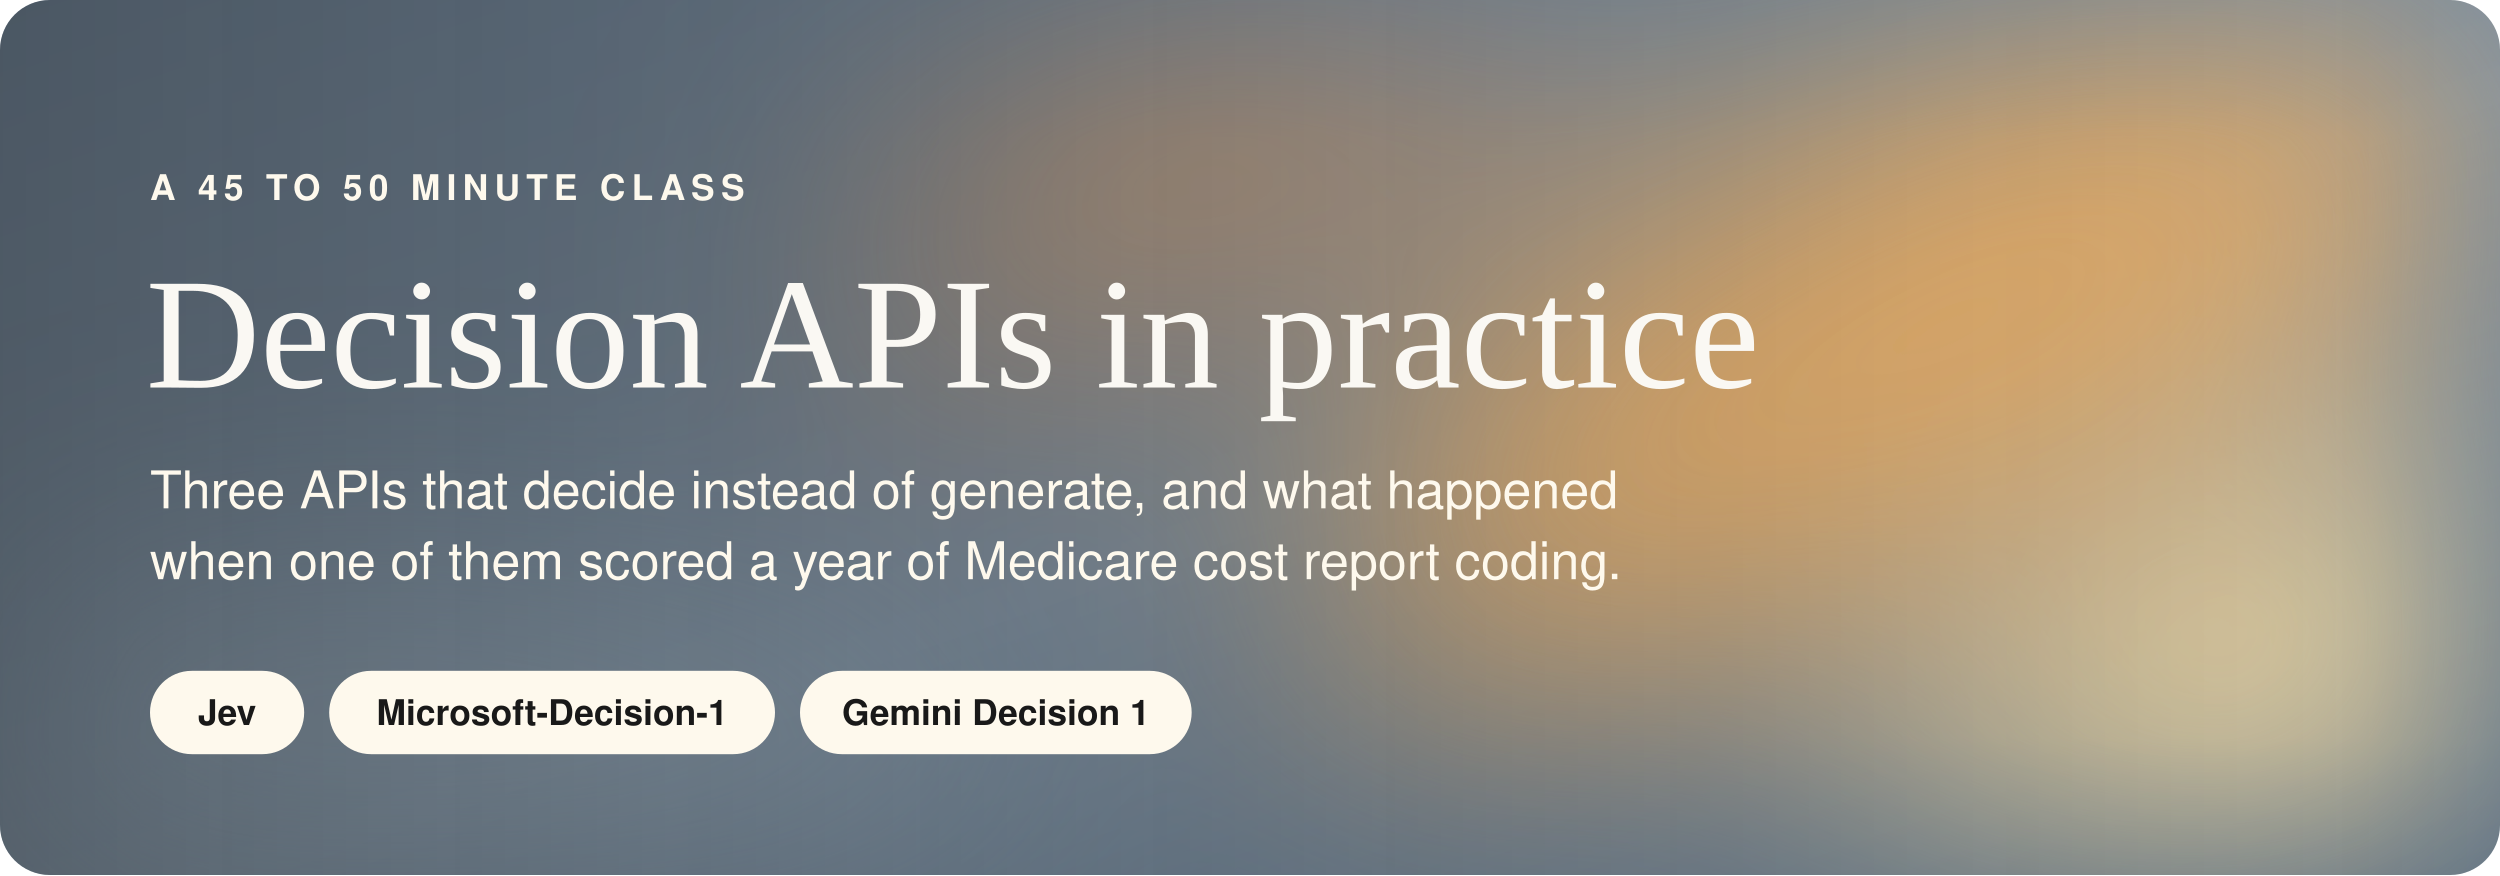
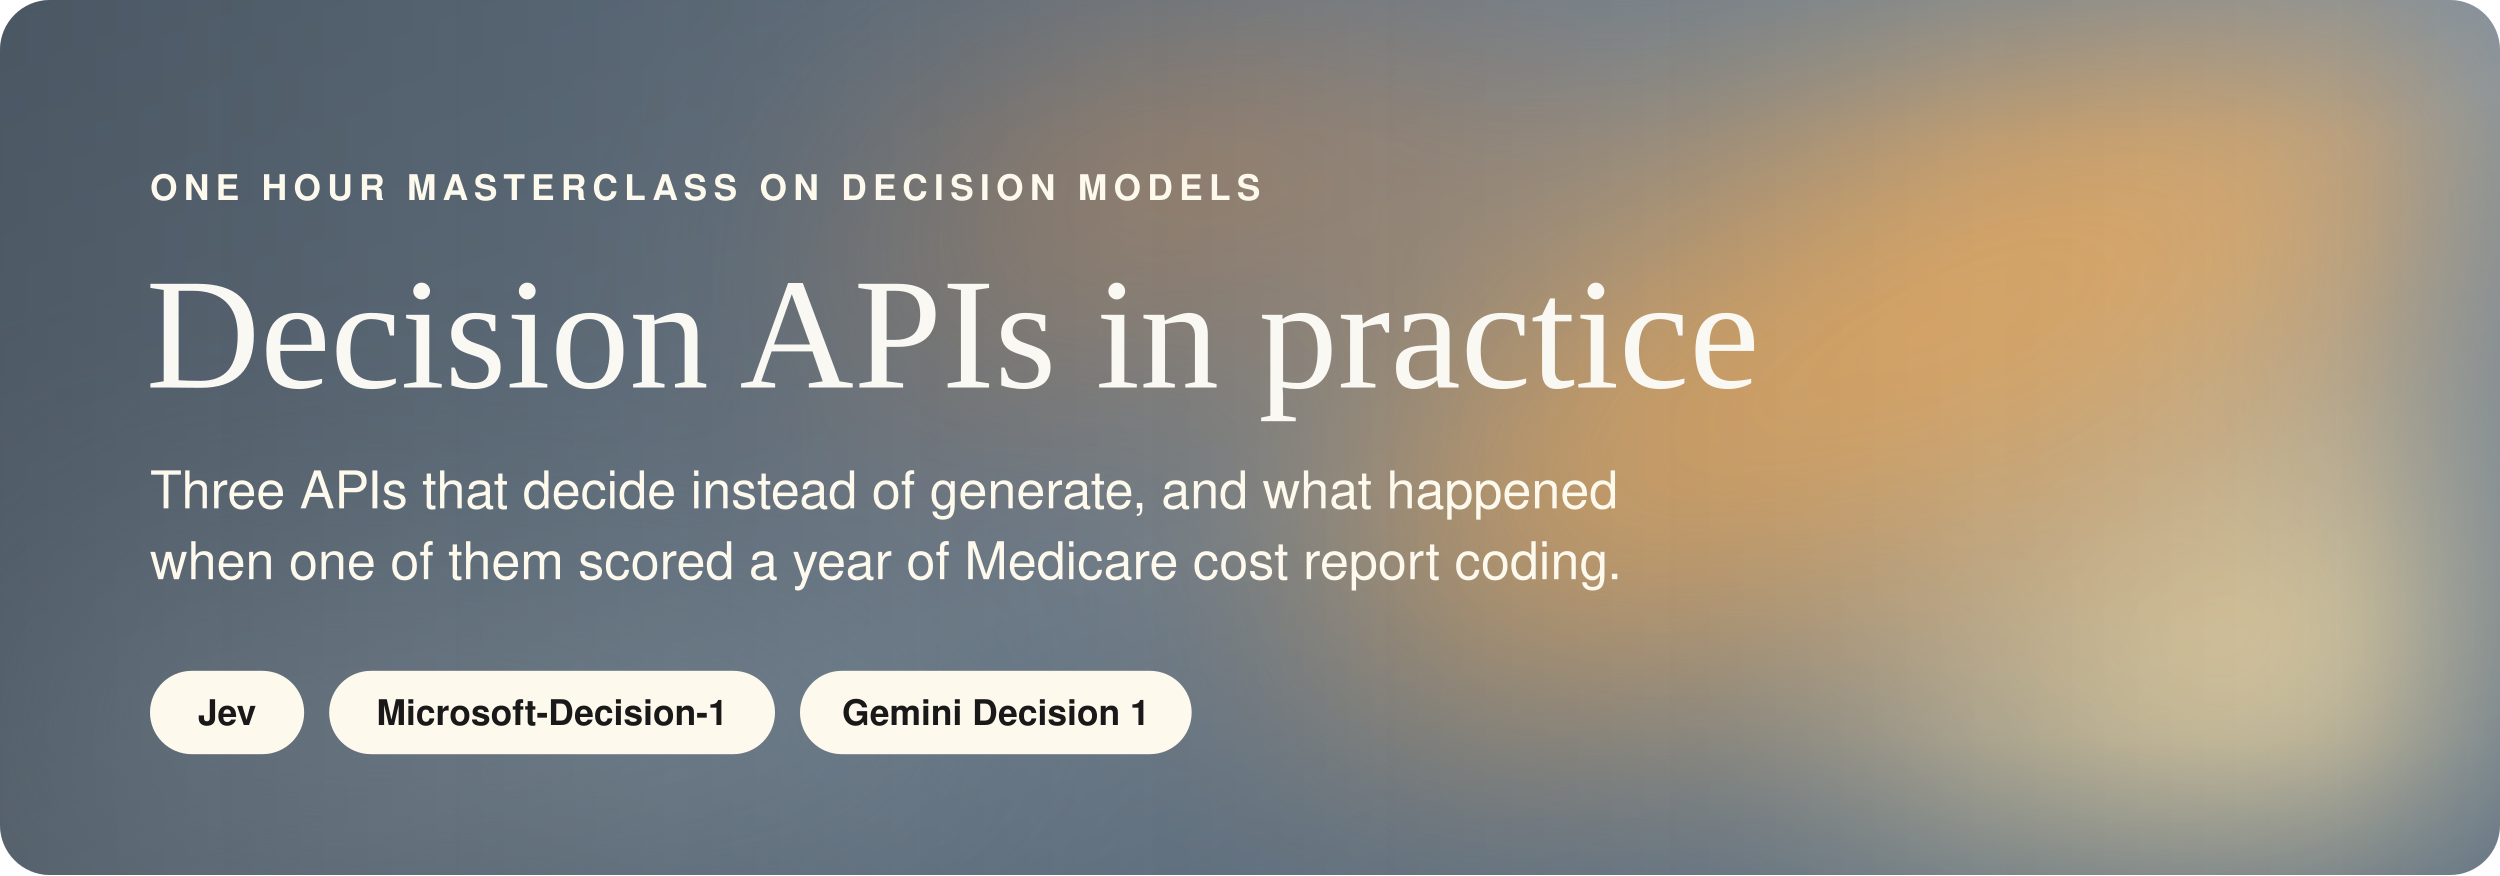
<svg xmlns="http://www.w3.org/2000/svg" viewBox="0 0 1200 420" width="1200" height="420" role="img" aria-labelledby="t d">
  <defs>
    <clipPath id="card">
      <rect width="1200" height="420" rx="24" />
    </clipPath>
    <filter id="soft" x="-50%" y="-50%" width="200%" height="200%">
      <feGaussianBlur stdDeviation="70" />
    </filter>
    <linearGradient id="base" x1="0" y1="0" x2="1" y2="1">
      <stop offset="0" stop-color="#6F8499" />
      <stop offset="0.55" stop-color="#8296A8" />
      <stop offset="1" stop-color="#5E7388" />
    </linearGradient>
    <linearGradient id="shade" x1="0" y1="0" x2="1" y2="0">
      <stop offset="0" stop-color="#191919" stop-opacity="0.42" />
      <stop offset="0.6" stop-color="#191919" stop-opacity="0.16" />
      <stop offset="1" stop-color="#191919" stop-opacity="0.04" />
    </linearGradient>
  </defs>
  <g clip-path="url(#card)">
    <rect width="1200" height="420" fill="url(#base)" />
    <g filter="url(#soft)">
      <ellipse cx="930" cy="150" rx="330" ry="110" fill="#F2B56B" transform="rotate(-28 930 150)" />
      <ellipse cx="1090" cy="330" rx="260" ry="90" fill="#F7DFA8" transform="rotate(-28 1090 330)" />
      <ellipse cx="640" cy="40" rx="260" ry="70" fill="#E9A66A" opacity="0.75" transform="rotate(-28 640 40)" />
      <ellipse cx="180" cy="420" rx="320" ry="120" fill="#9FB4C6" opacity="0.8" />
    </g>
    <rect width="1200" height="420" fill="url(#shade)" />
-     <text x="72" y="96" font-family="'Segoe Sans','Segoe UI',system-ui,-apple-system,Helvetica,Arial,sans-serif" font-size="17" font-weight="600" letter-spacing="3" fill="#FEF9ED">A 45 TO 50 MINUTE CLASS</text>
+     <text x="72" y="96" font-family="'Segoe Sans','Segoe UI',system-ui,-apple-system,Helvetica,Arial,sans-serif" font-size="17" font-weight="600" letter-spacing="3" fill="#FEF9ED">ONE HOUR MASTERCLASS ON DECISION MODELS</text>
    <text x="70" y="186" font-family="'Segoe Serif',Georgia,'Times New Roman',serif" font-size="76" fill="#FAF8F3">Decision APIs in practice</text>
    <text font-family="'Segoe Sans','Segoe UI',system-ui,-apple-system,Helvetica,Arial,sans-serif" font-size="25" fill="#FEF9ED">
      <tspan x="72" y="244">Three APIs that decide instead of generate, and what happened</tspan>
      <tspan x="72" y="278">when one of them scored a year of Medicare cost report coding.</tspan>
    </text>
    <g font-family="'Segoe Sans','Segoe UI',system-ui,-apple-system,Helvetica,Arial,sans-serif" font-size="17" font-weight="600" fill="#191919">
      <rect x="72" y="322" width="74" height="40" rx="20" fill="#FEF9ED" />
      <text x="109" y="348" text-anchor="middle">Jev</text>
      <rect x="158" y="322" width="214" height="40" rx="20" fill="#FEF9ED" />
      <text x="265" y="348" text-anchor="middle">Microsoft-Decision-1</text>
      <rect x="384" y="322" width="188" height="40" rx="20" fill="#FEF9ED" />
      <text x="478" y="348" text-anchor="middle">Gemini Decision 1</text>
    </g>
  </g>
</svg>
